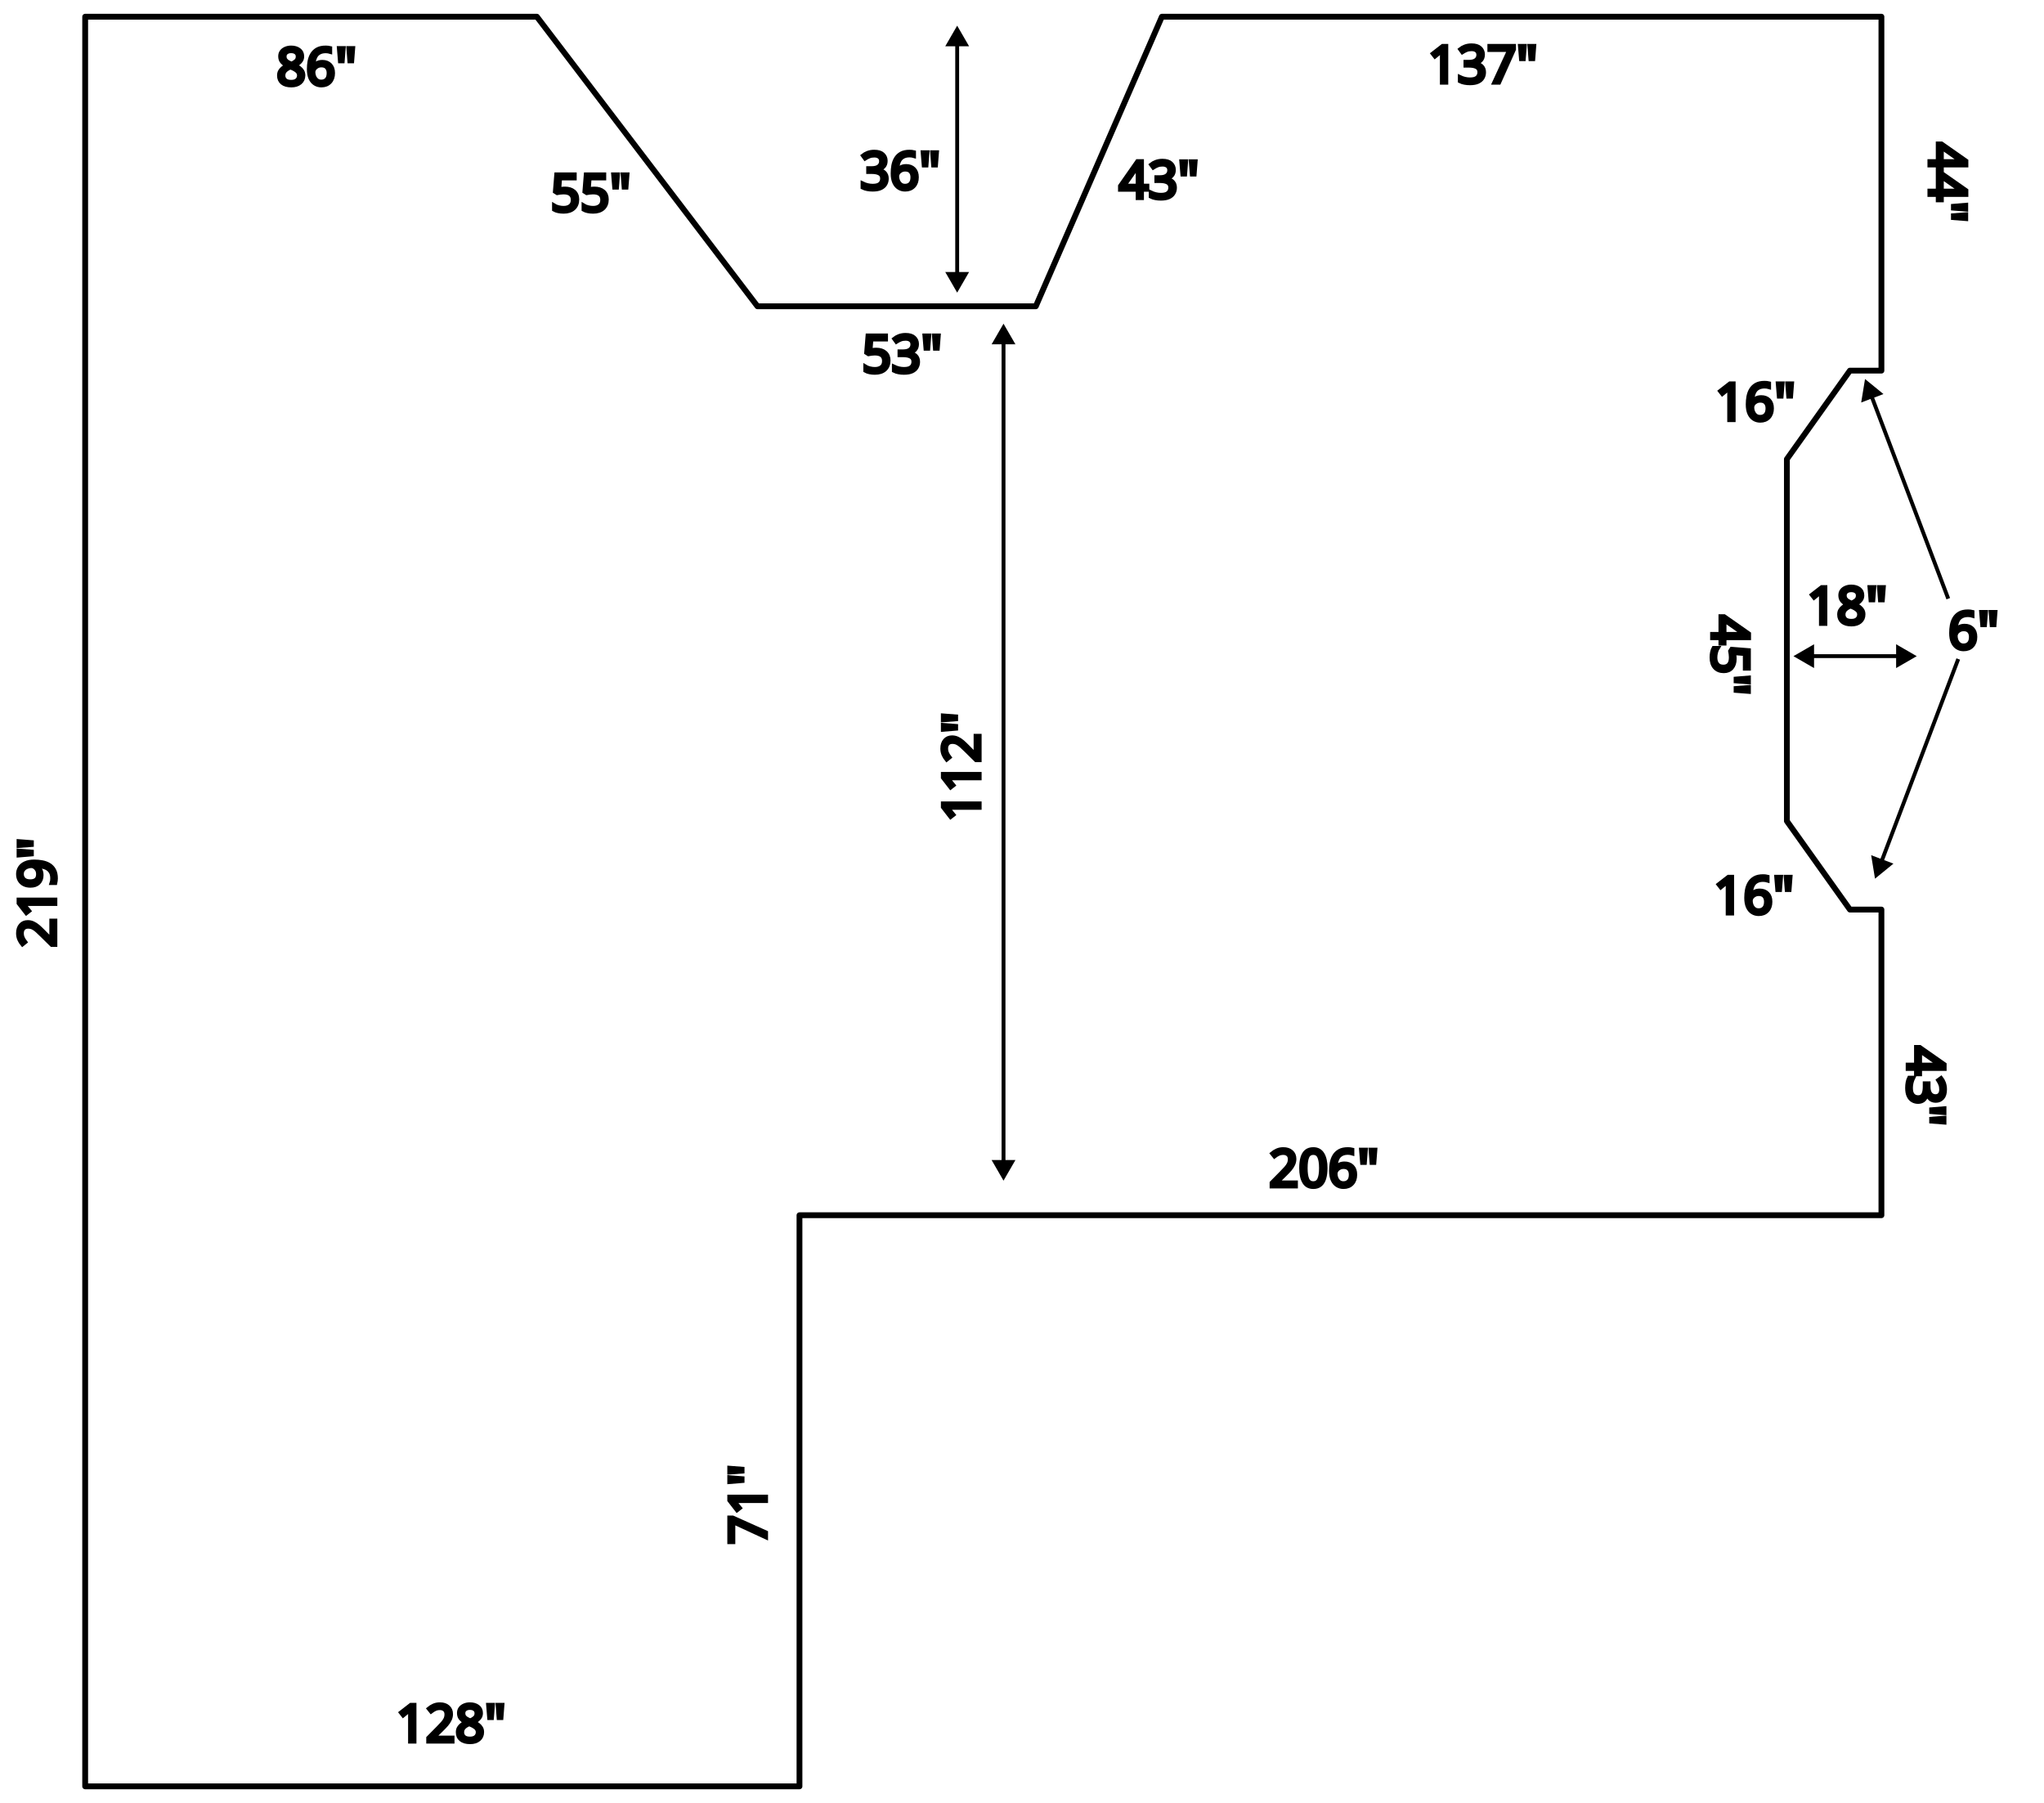
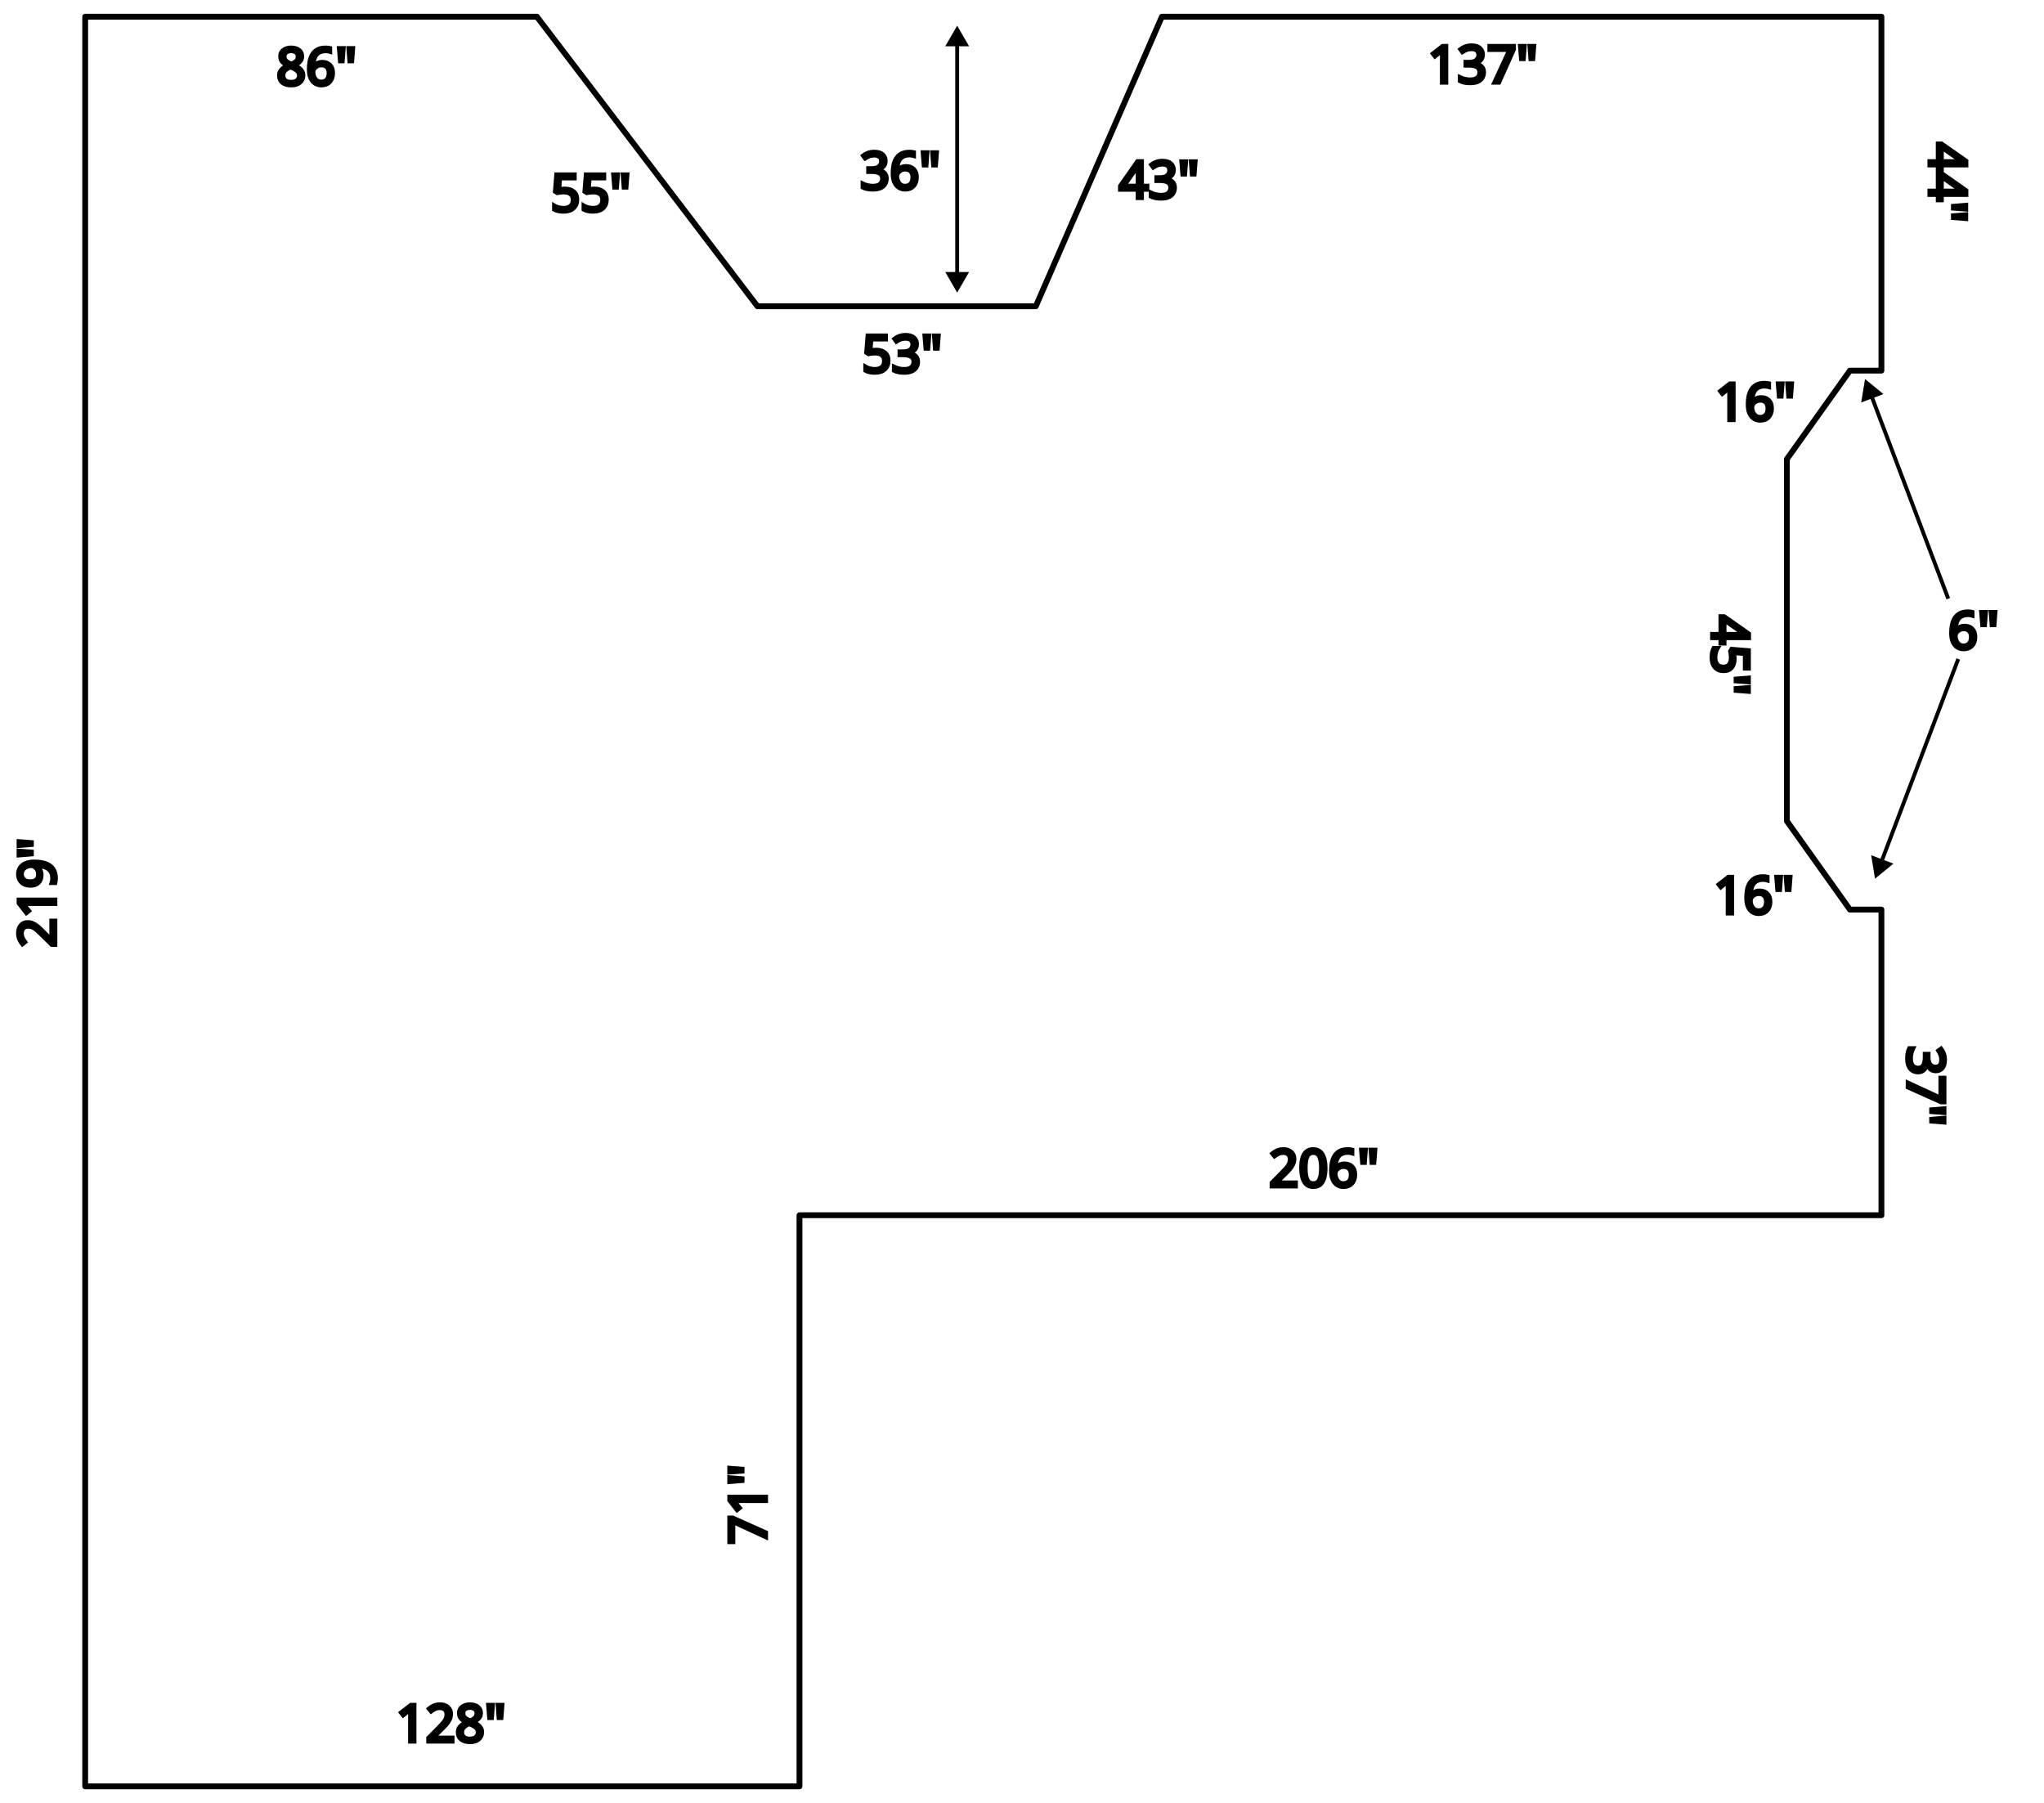
<svg xmlns="http://www.w3.org/2000/svg" style="font-style:normal;font-weight:normal;font-size:12px;font-family:Dialog;color-interpolation:auto;fill:#000000;fill-opacity:1;stroke:#000000;stroke-width:1;stroke-linecap:square;stroke-linejoin:miter;stroke-miterlimit:10;stroke-dasharray:none;stroke-dashoffset:0;stroke-opacity:1;color-rendering:auto;image-rendering:auto;shape-rendering:auto;text-rendering:auto" contentScriptType="text/ecmascript" preserveAspectRatio="xMidYMid" zoomAndPan="magnify" version="1.0" contentStyleType="text/css" id="svg163" width="5.5in" height="4.85in">
  <defs id="genericDefs">
-     <marker style="overflow:visible" id="marker1882" refX="0" refY="0" orient="auto-start-reverse" markerWidth="5.324" markerHeight="6.155" viewBox="0 0 5.324 6.155" preserveAspectRatio="xMidYMid">
-       <path transform="scale(0.5)" style="fill:context-stroke;fill-rule:evenodd;stroke:context-stroke;stroke-width:1pt" d="M 5.77,0 -2.88,5 V -5 Z" id="path1880" />
-     </marker>
-     <marker style="overflow:visible" id="marker1800" refX="0" refY="0" orient="auto-start-reverse" markerWidth="5.324" markerHeight="6.155" viewBox="0 0 5.324 6.155" preserveAspectRatio="xMidYMid">
-       <path transform="scale(0.5)" style="fill:context-stroke;fill-rule:evenodd;stroke:context-stroke;stroke-width:1pt" d="M 5.77,0 -2.88,5 V -5 Z" id="path1798" />
-     </marker>
    <marker style="overflow:visible" id="TriangleStart" refX="0" refY="0" orient="auto-start-reverse" markerWidth="5.324" markerHeight="6.155" viewBox="0 0 5.324 6.155" preserveAspectRatio="xMidYMid">
      <path transform="scale(0.5)" style="fill:context-stroke;fill-rule:evenodd;stroke:context-stroke;stroke-width:1pt" d="M 5.77,0 -2.88,5 V -5 Z" id="path135" />
    </marker>
    <defs id="defs1">
      <clipPath clipPathUnits="userSpaceOnUse" id="clipPath1">
        <path d="M 0,0 H 490 V 490 H 0 Z" id="path3" />
      </clipPath>
      <clipPath clipPathUnits="userSpaceOnUse" id="clipPath2">
        <path d="M 24,0 V 459.082 H 490 V 0 Z" id="path6" />
      </clipPath>
      <clipPath clipPathUnits="userSpaceOnUse" id="clipPath3">
        <path d="M 6,5 H 496 V 495 H 6 Z" id="path9" />
      </clipPath>
    </defs>
    <marker style="overflow:visible" id="TriangleStart-3" refX="0" refY="0" orient="auto-start-reverse" markerWidth="5.324" markerHeight="6.155" viewBox="0 0 5.324 6.155" preserveAspectRatio="xMidYMid">
      <path transform="scale(0.5)" style="fill:context-stroke;fill-rule:evenodd;stroke:context-stroke;stroke-width:1pt" d="M 5.77,0 -2.88,5 V -5 Z" id="path135-5" />
    </marker>
    <marker style="overflow:visible" id="marker1882-8" refX="0" refY="0" orient="auto-start-reverse" markerWidth="5.324" markerHeight="6.155" viewBox="0 0 5.324 6.155" preserveAspectRatio="xMidYMid">
      <path transform="scale(0.5)" style="fill:context-stroke;fill-rule:evenodd;stroke:context-stroke;stroke-width:1pt" d="M 5.77,0 -2.88,5 V -5 Z" id="path1880-0" />
    </marker>
    <marker style="overflow:visible" id="marker1800-8" refX="0" refY="0" orient="auto-start-reverse" markerWidth="5.324" markerHeight="6.155" viewBox="0 0 5.324 6.155" preserveAspectRatio="xMidYMid">
      <path transform="scale(0.5)" style="fill:context-stroke;fill-rule:evenodd;stroke:context-stroke;stroke-width:1pt" d="M 5.77,0 -2.88,5 V -5 Z" id="path1798-4" />
    </marker>
-     <marker style="overflow:visible" id="marker1882-8-6" refX="0" refY="0" orient="auto-start-reverse" markerWidth="5.324" markerHeight="6.155" viewBox="0 0 5.324 6.155" preserveAspectRatio="xMidYMid">
-       <path transform="scale(0.5)" style="fill:context-stroke;fill-rule:evenodd;stroke:context-stroke;stroke-width:1pt" d="M 5.77,0 -2.88,5 V -5 Z" id="path1880-0-6" />
-     </marker>
-     <marker style="overflow:visible" id="marker1800-8-3" refX="0" refY="0" orient="auto-start-reverse" markerWidth="5.324" markerHeight="6.155" viewBox="0 0 5.324 6.155" preserveAspectRatio="xMidYMid">
-       <path transform="scale(0.5)" style="fill:context-stroke;fill-rule:evenodd;stroke:context-stroke;stroke-width:1pt" d="M 5.77,0 -2.88,5 V -5 Z" id="path1798-4-9" />
-     </marker>
  </defs>
  <path d="M 25,458.082 V 1 h 116.678 l 56.982,74.795 h 71.906 L 303.129,1 H 489 v 91.416 h -8.14 l -16.281,22.854 v 93.494 l 16.281,22.854 H 489 v 78.951 H 209.515 v 147.513 z" style="font-family:'Times New Roman';display:inline;color-interpolation:linearRGB;fill:none;stroke-width:1.5;stroke-linecap:butt;stroke-linejoin:round;color-rendering:optimizeQuality;image-rendering:optimizeQuality;text-rendering:optimizeLegibility" clip-path="url(#clipPath2)" id="path15" transform="translate(-2.996984,3.313065)" />
  <g id="layer1">
    <text xml:space="preserve" style="font-size:13.333px;line-height:1.25;font-family:sans-serif;letter-spacing:0px;word-spacing:0px" x="-244.706" y="14.306" id="text1142" transform="rotate(-90)">
      <tspan id="tspan1140" x="-244.706" y="14.306">219"</tspan>
    </text>
    <text xml:space="preserve" style="font-size:13.333px;line-height:1.25;font-family:sans-serif;letter-spacing:0px;word-spacing:0px" x="71.414" y="21.93" id="text1196">
      <tspan id="tspan1194" x="71.414" y="21.93">86"</tspan>
    </text>
    <text xml:space="preserve" style="font-size:13.333px;line-height:1.25;font-family:sans-serif;letter-spacing:0px;word-spacing:0px" x="142.265" y="54.544" id="text1200">
      <tspan id="tspan1198" x="142.265" y="54.544">55"</tspan>
    </text>
    <text xml:space="preserve" style="font-size:13.333px;line-height:1.25;font-family:sans-serif;letter-spacing:0px;word-spacing:0px" x="222.675" y="96.155" id="text1204">
      <tspan id="tspan1202" x="222.675" y="96.155">53"</tspan>
    </text>
    <text xml:space="preserve" style="font-style:normal;font-weight:normal;font-size:13.333px;line-height:1.25;font-family:sans-serif;letter-spacing:0px;word-spacing:0px;color-interpolation:auto;fill:#000000;fill-opacity:1;stroke:#000000;stroke-width:1;stroke-linecap:square;stroke-linejoin:miter;stroke-miterlimit:10;stroke-dasharray:none;stroke-dashoffset:0;stroke-opacity:1;color-rendering:auto;image-rendering:auto;shape-rendering:auto;text-rendering:auto" x="222.216" y="48.834" id="text1204-6">
      <tspan id="tspan1202-8" x="222.216" y="48.834">36"</tspan>
-     </text>
-     <text xml:space="preserve" style="font-style:normal;font-weight:normal;font-size:13.333px;line-height:1.25;font-family:sans-serif;letter-spacing:0px;word-spacing:0px;color-interpolation:auto;fill:#000000;fill-opacity:1;stroke:#000000;stroke-width:1;stroke-linecap:square;stroke-linejoin:miter;stroke-miterlimit:10;stroke-dasharray:none;stroke-dashoffset:0;stroke-opacity:1;color-rendering:auto;image-rendering:auto;shape-rendering:auto;text-rendering:auto" x="466.797" y="161.153" id="text1204-6-5">
-       <tspan id="tspan1202-8-4" x="466.797" y="161.153">18"</tspan>
    </text>
    <text xml:space="preserve" style="font-size:13.333px;line-height:1.25;font-family:sans-serif;letter-spacing:0px;word-spacing:0px" x="289.028" y="51.17" id="text1208">
      <tspan id="tspan1206" x="289.028" y="51.17">43"</tspan>
    </text>
    <text xml:space="preserve" style="font-size:13.333px;line-height:1.25;font-family:sans-serif;letter-spacing:0px;word-spacing:0px" x="368.876" y="21.368" id="text1212">
      <tspan id="tspan1210" x="368.876" y="21.368">137"</tspan>
    </text>
    <text xml:space="preserve" style="font-size:13.333px;line-height:1.25;font-family:sans-serif;letter-spacing:0px;word-spacing:0px" x="36.764" y="-498.396" id="text1216" transform="rotate(90)">
      <tspan id="tspan1214" x="36.764" y="-498.396">44"</tspan>
    </text>
    <text xml:space="preserve" style="font-size:13.333px;line-height:1.25;font-family:sans-serif;letter-spacing:0px;word-spacing:0px" x="503.269" y="167.569" id="text1220">
      <tspan id="tspan1218" x="503.269" y="167.569">6"</tspan>
    </text>
    <text xml:space="preserve" style="font-size:13.333px;line-height:1.25;font-family:sans-serif;letter-spacing:0px;word-spacing:0px" x="443.102" y="108.526" id="text1224">
      <tspan id="tspan1222" x="443.102" y="108.526">16"</tspan>
    </text>
    <text xml:space="preserve" style="font-size:13.333px;line-height:1.25;font-family:sans-serif;letter-spacing:0px;word-spacing:0px" x="158.88" y="-442.26" id="text1228" transform="rotate(90)">
      <tspan id="tspan1226" x="158.88" y="-442.26">45"</tspan>
    </text>
    <text xml:space="preserve" style="font-style:normal;font-weight:normal;font-size:13.333px;line-height:1.25;font-family:sans-serif;letter-spacing:0px;word-spacing:0px;color-interpolation:auto;fill:#000000;fill-opacity:1;stroke:#000000;stroke-width:1;stroke-linecap:square;stroke-linejoin:miter;stroke-miterlimit:10;stroke-dasharray:none;stroke-dashoffset:0;stroke-opacity:1;color-rendering:auto;image-rendering:auto;shape-rendering:auto;text-rendering:auto" x="442.707" y="235.964" id="text1224-7">
      <tspan id="tspan1222-6" x="442.707" y="235.964">16"</tspan>
    </text>
    <text xml:space="preserve" style="font-size:13.333px;line-height:1.25;font-family:sans-serif;letter-spacing:0px;word-spacing:0px" x="270.129" y="-492.78" id="text1286" transform="rotate(90)">
-       <tspan id="tspan1284" x="270.129" y="-492.78">43"</tspan>
+       <tspan id="tspan1284" x="270.129" y="-492.78">37"</tspan>
    </text>
    <text xml:space="preserve" style="font-size:13.333px;line-height:1.25;font-family:sans-serif;letter-spacing:0px;word-spacing:0px" x="327.828" y="306.46" id="text1298">
      <tspan id="tspan1296" x="327.828" y="306.46">206"</tspan>
-     </text>
-     <text xml:space="preserve" style="font-size:13.333px;line-height:1.25;font-family:sans-serif;letter-spacing:0px;word-spacing:0px" x="-212.242" y="253.065" id="text1302" transform="rotate(-90)">
-       <tspan id="tspan1300" x="-212.242" y="253.065">112"</tspan>
    </text>
    <text xml:space="preserve" style="font-size:13.333px;line-height:1.25;font-family:sans-serif;letter-spacing:0px;word-spacing:0px" x="102.341" y="449.849" id="text1306">
      <tspan id="tspan1304" x="102.341" y="449.849">128"</tspan>
    </text>
    <path style="fill:none;stroke:#000000;stroke-width:1px;stroke-linecap:butt;stroke-linejoin:miter;stroke-opacity:1;marker-end:url(#TriangleStart)" d="m 534.196,159.696 -20.243,-53.42" id="path1371" transform="translate(-30.92713,-5.060804)" />
    <path style="font-style:normal;font-weight:normal;font-size:12px;font-family:Dialog;color-interpolation:auto;fill:none;fill-opacity:1;stroke:#000000;stroke-width:1px;stroke-linecap:butt;stroke-linejoin:miter;stroke-miterlimit:10;stroke-dasharray:none;stroke-dashoffset:0;stroke-opacity:1;marker-end:url(#TriangleStart-3);color-rendering:auto;image-rendering:auto;shape-rendering:auto;text-rendering:auto" d="m 536.774,175.275 -20.243,53.42" id="path1371-2" transform="translate(-30.92713,-5.060804)" />
-     <path style="fill:none;stroke:#000000;stroke-width:1px;stroke-linecap:butt;stroke-linejoin:miter;stroke-opacity:1;marker-start:url(#marker1882);marker-end:url(#marker1800)" d="M 290.153,92.219 V 306.46" id="path1729" transform="translate(-30.92713,-5.060804)" />
    <path style="font-style:normal;font-weight:normal;font-size:12px;font-family:Dialog;color-interpolation:auto;fill:none;fill-opacity:1;stroke:#000000;stroke-width:1px;stroke-linecap:butt;stroke-linejoin:miter;stroke-miterlimit:10;stroke-dasharray:none;stroke-dashoffset:0;stroke-opacity:1;marker-start:url(#marker1882-8);marker-end:url(#marker1800-8);color-rendering:auto;image-rendering:auto;shape-rendering:auto;text-rendering:auto" d="M 291.277,92.219 V 154.073" id="path1729-9" transform="translate(-44.02211,-82.04016)" />
-     <path style="font-style:normal;font-weight:normal;font-size:12px;font-family:Dialog;color-interpolation:auto;fill:none;fill-opacity:1;stroke:#000000;stroke-width:1px;stroke-linecap:butt;stroke-linejoin:miter;stroke-miterlimit:10;stroke-dasharray:none;stroke-dashoffset:0;stroke-opacity:1;marker-start:url(#marker1882-8-6);marker-end:url(#marker1800-8-3);color-rendering:auto;image-rendering:auto;shape-rendering:auto;text-rendering:auto" d="m 291.277,129.332 v 24.742" id="path1729-9-3" transform="rotate(90,371.3505,249.5543)" />
    <text xml:space="preserve" style="font-style:normal;font-weight:normal;font-size:13.333px;line-height:1.25;font-family:sans-serif;letter-spacing:0px;word-spacing:0px;color-interpolation:auto;fill:#000000;fill-opacity:1;stroke:#000000;stroke-width:1;stroke-linecap:square;stroke-linejoin:miter;stroke-miterlimit:10;stroke-dasharray:none;stroke-dashoffset:0;stroke-opacity:1;color-rendering:auto;image-rendering:auto;shape-rendering:auto;text-rendering:auto" x="-398.927" y="197.894" id="text1302-7" transform="rotate(-90)">
      <tspan id="tspan1300-3" x="-398.927" y="197.894">71"</tspan>
    </text>
  </g>
</svg>
